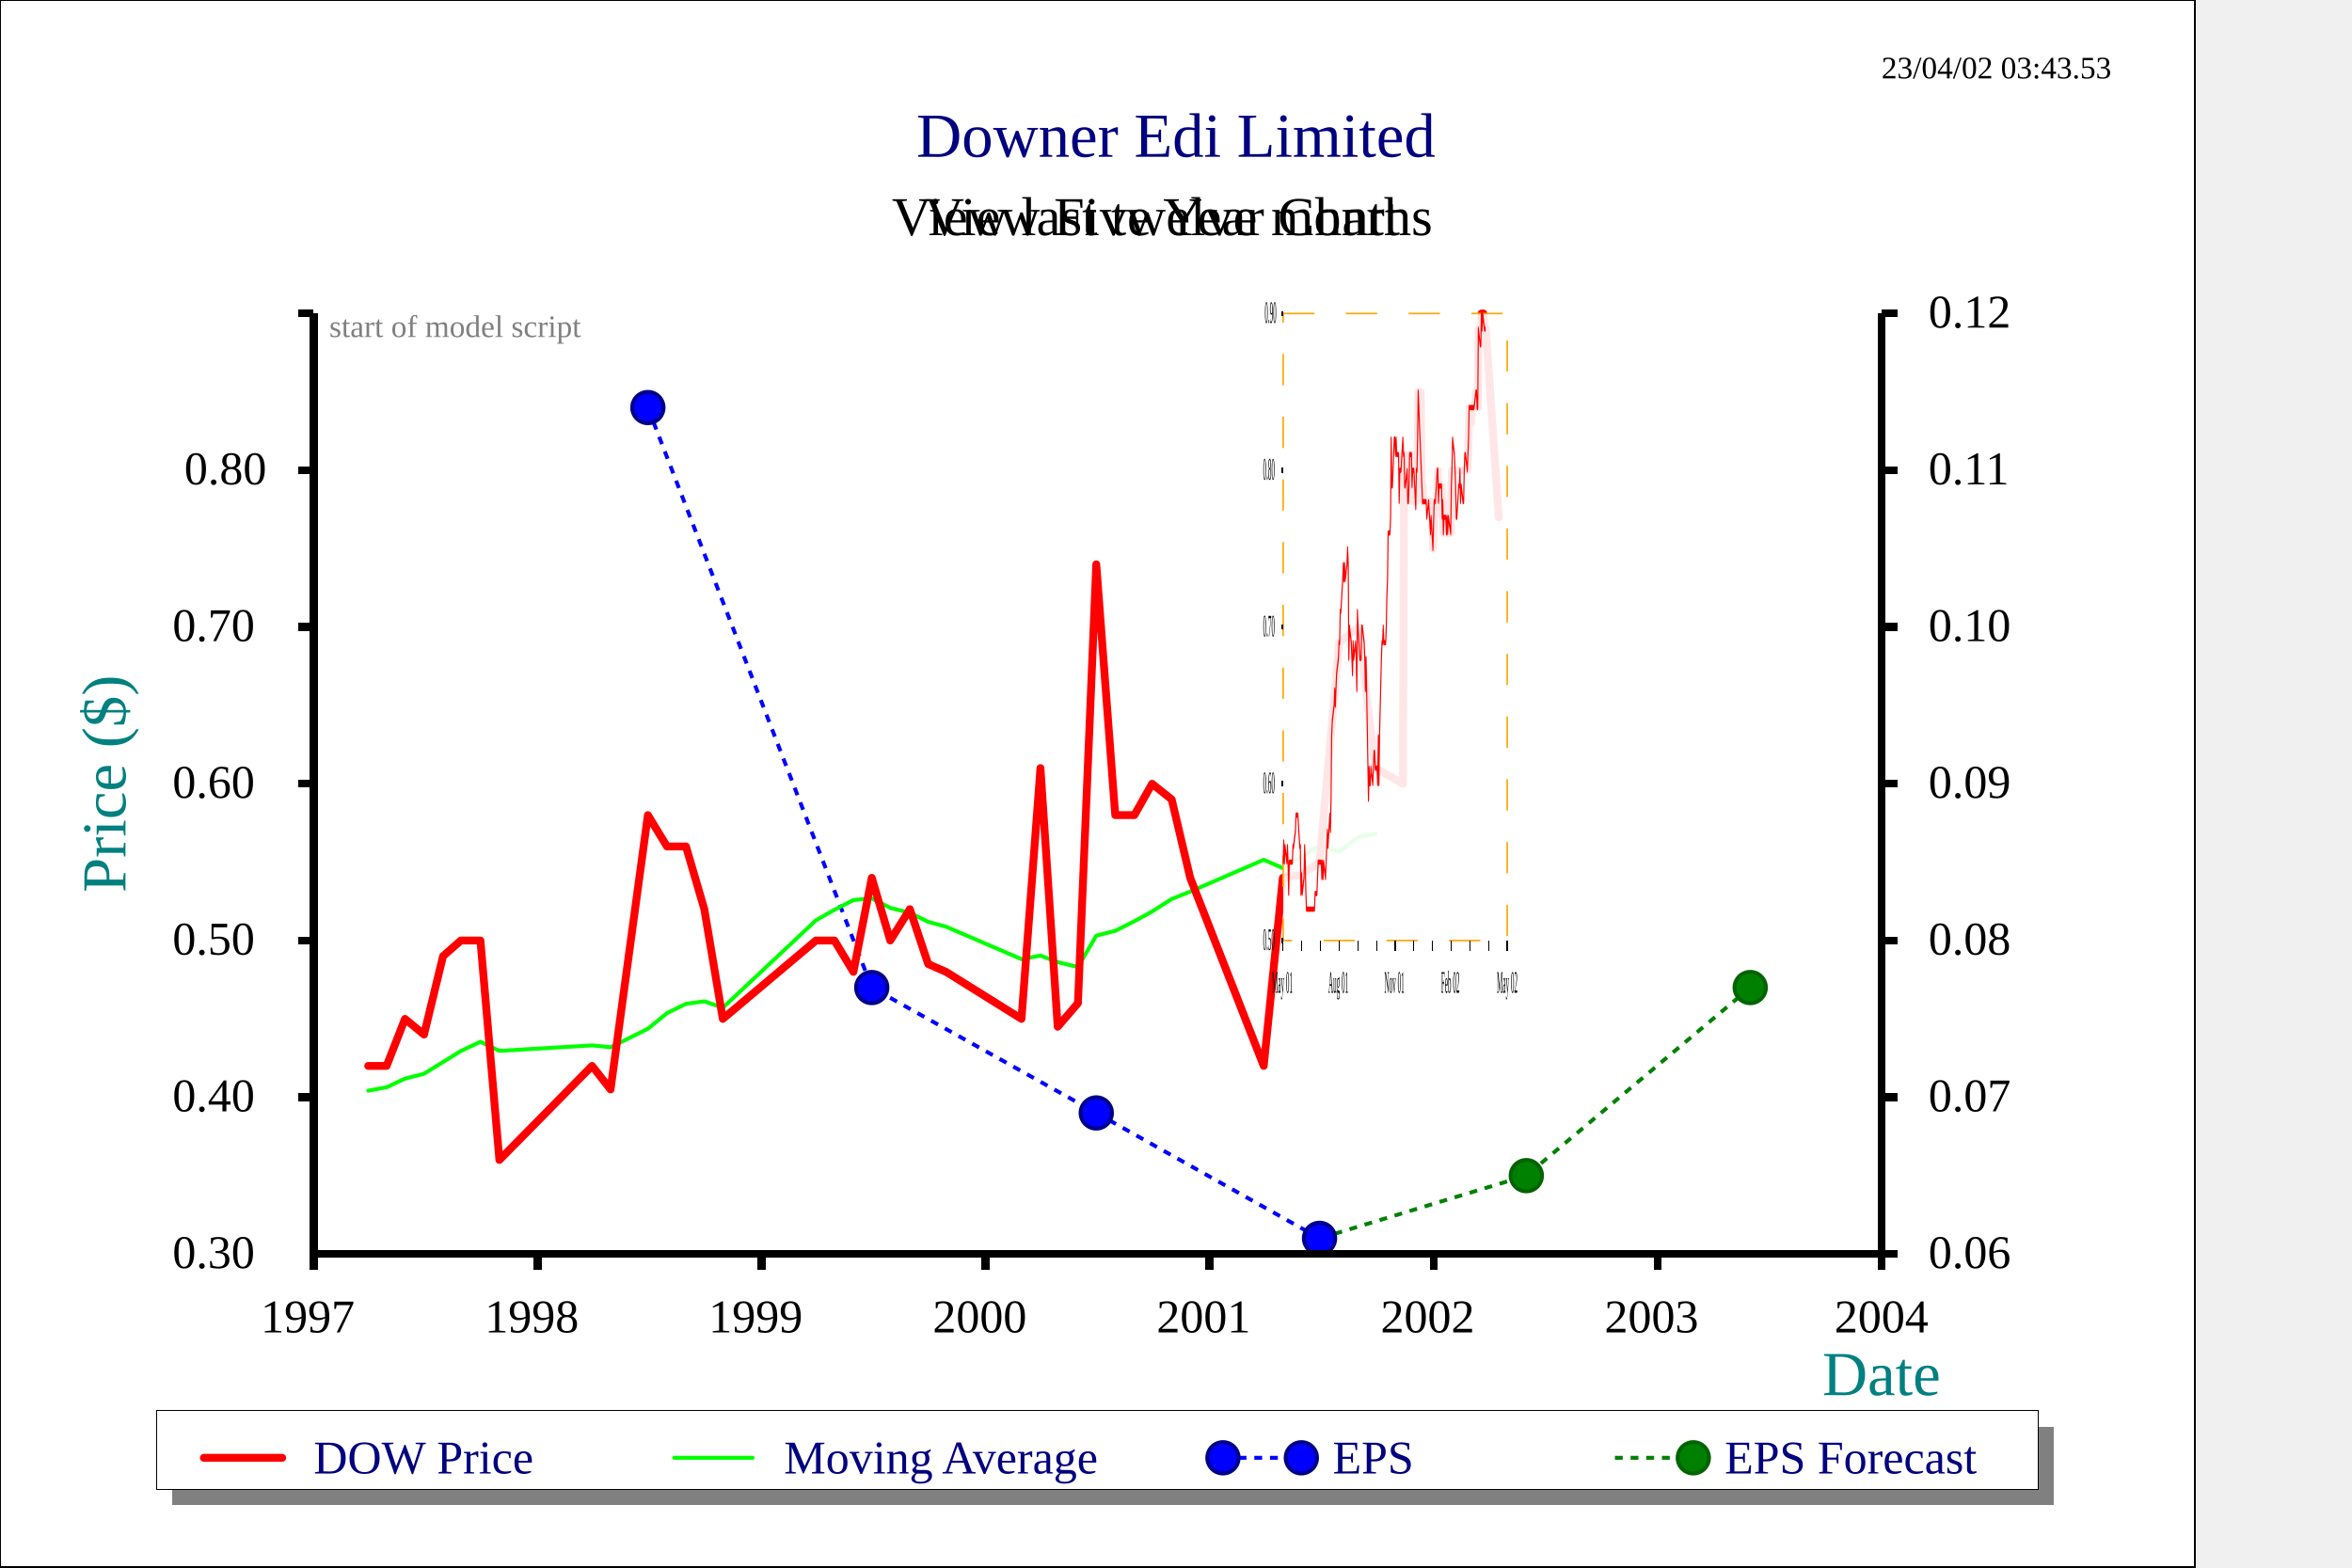
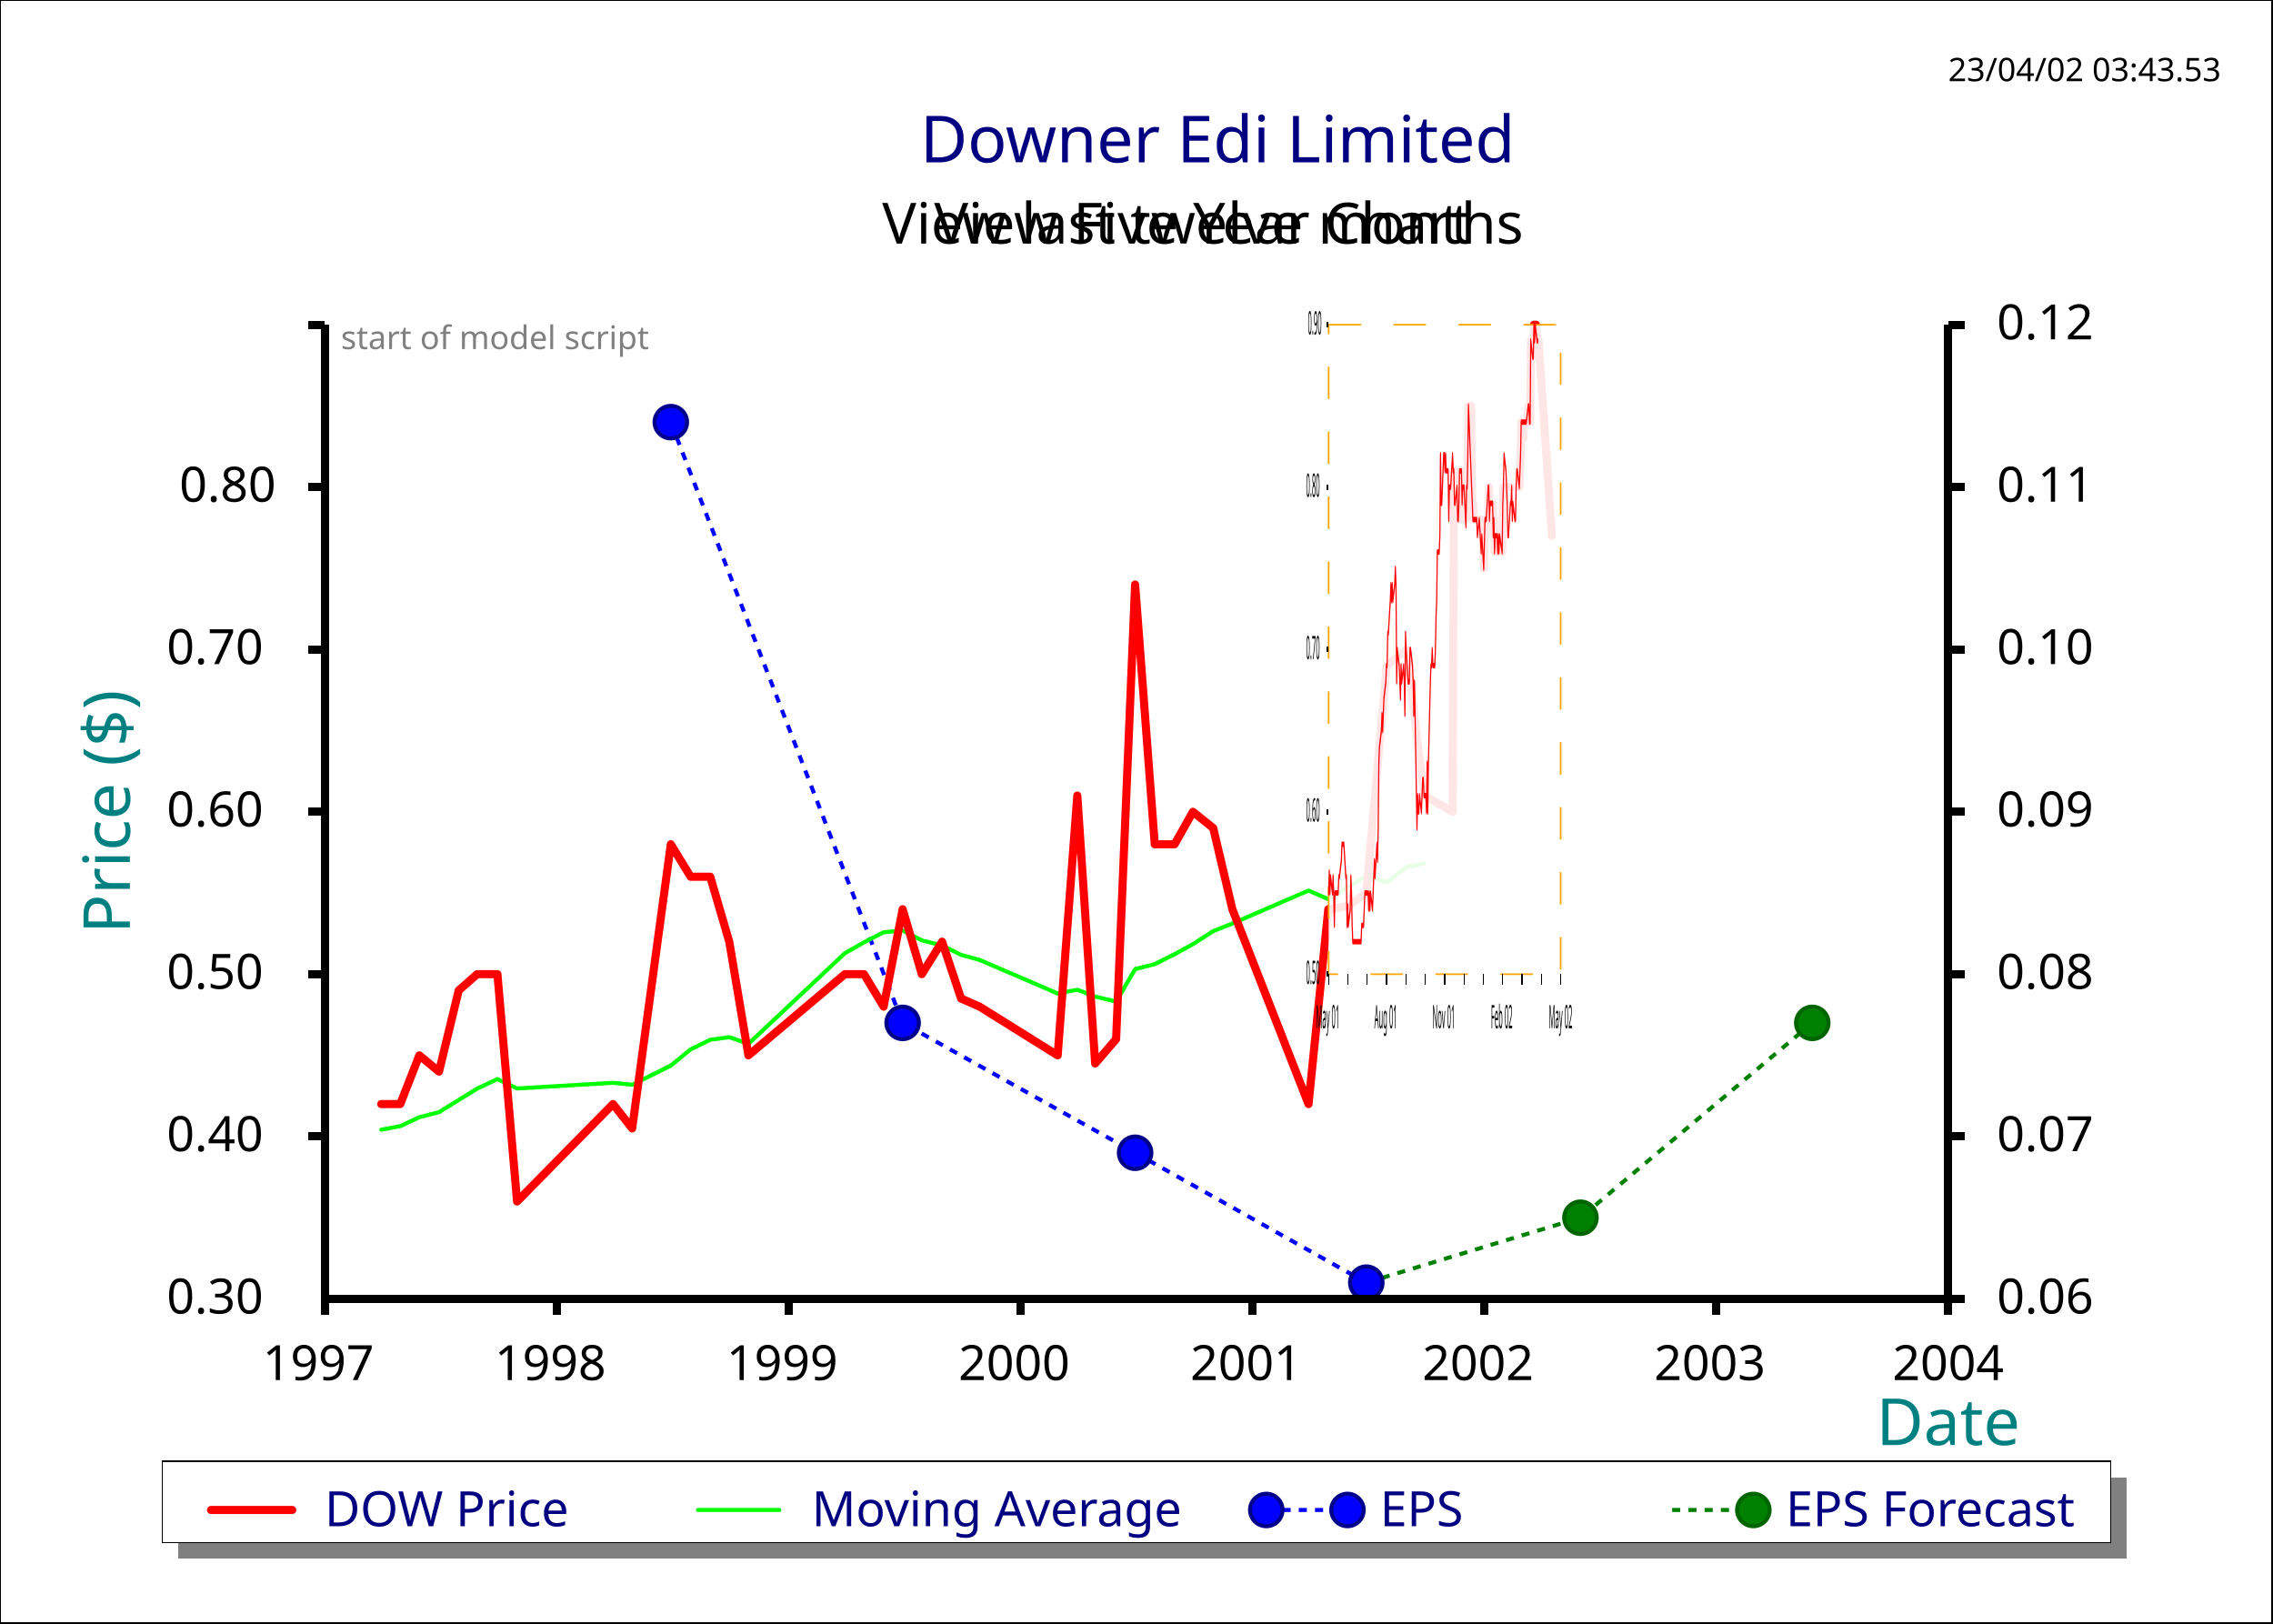
- <svg xmlns="http://www.w3.org/2000/svg" xmlns:xlink="http://www.w3.org/1999/xlink" width="600px" height="400px" viewBox="0 0 15001 10001" preserveAspectRatio="xMidYMin meet" zoomAndPan="magnify">
+ <svg xmlns="http://www.w3.org/2000/svg" xmlns:xlink="http://www.w3.org/1999/xlink" width="100%" height="100%" viewBox="0 0 14001 10001" preserveAspectRatio="xMidYMid meet" zoomAndPan="magnify">
  <style type="text/css">
		
+ 		text { font-family: sans-serif; }
		text.chartTitle { fill:navy; font-size:400; text-anchor:middle; }
		path.price          { stroke:red ; stroke-width:50; stroke-linejoin:round; stroke-linecap:round; fill:none; }
		path.movingAverage  { stroke:lime ; stroke-width:25; stroke-linejoin:round; stroke-linecap:round; fill:none; }
		path.eps            { stroke:blue ; marker:url(#epsMarker); fill:none; stroke-dasharray:50,50 ; stroke-width:25 }
		path.epsfc          { stroke:green ; marker-mid:url(#epsfcMarker); marker-end:url(#epsfcMarker) ; fill:none; stroke-dasharray:50,50 ; stroke-width:25}
		text.xAxisLabels    { font-size:300; text-anchor:middle; }
		text.priceLabels    { font-size:300; text-anchor:end; baseline-shift:-30% }
		text.EPSLabels      { font-size:300; text-anchor:start; baseline-shift:-30% }
		text.xAxisTitle     { fill:teal; font-size:400; text-anchor:middle; }
		text.yAxisTitle     { fill:teal; font-size:400; text-anchor:middle; }
		path.axes           { fill:none; stroke:black; stroke-width:50 ; shape-rendering:crispEdges }
		text.legendText     { fill:navy; font-size:300; }
		circle.epsMarker    { fill:blue ; stroke:darkblue }
		circle.epsfcMarker  { fill:green ; stroke:darkgreen }
		rect.twelveMonthZoom      { fill:white ; fill-opacity:0.9 ; stroke-width:10 ; stroke:orange ; stroke-linejoin:round ; stroke-dasharray:200 200 }
		.hide           { stroke:none ; fill:white ; fill-opacity:0 }

		text.changeViewLink   { font-size:350 ; text-anchor:middle;}
		g.fiveYearChart     {  }
		g.twelveMonthChart     {  }
		
	</style>
  <defs>
    <g id="chartTitle">
-       <text class="chartTitle" x="0" y="500">Downer Edi Limited</text>
+       <text class="chartTitle" x="0" y="500" font-size="400">Downer Edi Limited</text>
    </g>
    <g id="legend">
      <name>Legend</name>
      <g style="fill:gray; stroke:black; stroke-width:0" shape-rendering="crispEdges">
        <rect x="100" y="100" width="12000" height="500" />
      </g>
      <g style="fill:white; stroke:black; stroke-width:6" shape-rendering="crispEdges">
        <rect x="0" y="0" width="12000" height="500" />
      </g>
      <g>
        <path class="price" d="M 300 300 h 500" />
        <text x="1000" y="400" class="legendText">DOW Price</text>
        <path class="movingAverage" d="M 3300 300 h 500" />
        <text x="4000" y="400" class="legendText">Moving Average</text>
        <path class="eps" d="M 6800 300 h 500" />
        <text x="7500" y="400" class="legendText">EPS</text>
        <path class="epsfc" d="M 9300 300 h 500" />
        <text x="10000" y="400" class="legendText">EPS Forecast</text>
      </g>
    </g>
    <g id="xAxisTitle">
      <text x="0" y="0" class="xAxisTitle">Date</text>
    </g>
    <g id="yAxisTitle">
      <text x="0" y="0" class="yAxisTitle">Price ($)</text>
    </g>
    <marker id="epsMarker" markerWidth="10" markerHeight="10" refX="5" refY="5">
      <circle class="epsMarker" cx="5" cy="5" r="4" />
    </marker>
    <marker id="epsfcMarker" markerWidth="10" markerHeight="10" refX="5" refY="5">
      <circle class="epsfcMarker" cx="5" cy="5" r="4" />
    </marker>
  </defs>
  <g>
    <rect x="0" y="0" width="14000" height="10000" style="fill:white; stroke:black; stroke-width:15" shape-rendering="crispEdges" />
  </g>
  <g id="debug" transform="translate(2100,1900)">
    <text style="font-size:200;fill:grey">
      <tspan x="0" y="250">start of model script</tspan>
    </text>
  </g>
  <g id="fiveYearChart" class="fiveYearChart">
    <use xlink:href="#legend" x="1000" y="9000" />
    <g transform="translate(2000,2000)">
      <path class="epsfc" d=" M  6416 5900 7735 5500 9163 4300" />
      <path class="eps" d=" M  2132 600 3560 4300 4992 5100 6416 5900" />
      <path class="movingAverage" d=" M  348.2 4958 465.6 4936 582.9 4881 704.2 4850 825.5 4775 939 4705 1064 4646 1185 4704 1776 4669 1894 4681 2132 4563 2254 4463 2375 4404 2492 4388 2610 4429 3204 3871 3322 3804 3443 3742 3560 3731 3678 3792 3803 3823 3920 3881 4034 3912 4515 4119 4636 4096 4746 4138 4875 4169 4992 3969 5113 3938 5235 3877 5348 3815 5473 3735 5591 3688 6060 3485 6182 3538 6303 3464 6416 3395 6541 3433 6663 3341 6772 3318" />
      <path class="price" d=" M  348.2 4800 465.6 4800 582.9 4500 704.2 4600 825.5 4100 939 4000 1064 4000 1185 5400 1776 4800 1894 4950 2132 3200 2254 3400 2375 3400 2492 3800 2610 4500 3204 4000 3322 4000 3443 4200 3560 3600 3678 4000 3803 3800 3920 4150 4034 4200 4515 4500 4636 2900 4746 4550 4875 4400 4992 1600 5113 3200 5235 3200 5348 3000 5473 3100 5591 3600 6060 4800 6182 3600 6303 3580 6416 3500 6541 2100 6663 2000 6772 2900 6948 3000 6956 900 6960 1100 6964 1100 6968 1100 6972 1100 6976 1100 6980 1200 6984 1200 6987 1100 6991 900 6995 900 6999 900 7003 900 7007 1000 7011 1000 7015 1000 7019 1200 7023 1200 7027 1200 7031 1100 7034 1000 7038 1100 7042 800 7046 500 7050 500 7054 500 7058 500 7062 500 7066 1000 7070 1100 7074 1100 7077 1200 7081 1200 7085 1200 7089 1200 7093 1200 7097 1200 7109 1200 7113 1200 7117 1200 7121 1200 7124 1200 7128 1300 7132 1300 7136 1300 7140 1500 7148 1200 7152 1200 7156 1200 7160 1200 7164 1200 7167 1200 7171 1000 7175 1200 7179 1200 7183 1200 7187 1200 7191 1200 7195 1100 7199 1300 7203 1200 7207 1400 7210 1300 7214 1300 7218 1300 7222 1300 7226 1400 7230 1300 7234 1400 7238 1400 7242 1400 7246 1400 7250 1400 7254 1400 7257 1100 7261 1000 7359 1000 7363 900 7367 800 7371 600 7375 700 7379 700 7383 700 7387 600 7390 600 7394 600 7398 600 7402 600 7406 600 7410 600 7414 500 7418 500 7422 600 7426 600 7430 100 7433 100 7437 100 7441 200 7445 200 7449 0 7453 100 7457 0 7461 0 7469 100 7473 100 7477 100 7559 1300" />
      <path class="axes" d="M 0 6000 v 100 M 1429 6000 v 100 M 2857 6000 v 100 M 4286 6000 v 100 M 5714 6000 v 100 M 7143 6000 v 100 M 8571 6000 v 100 M 10000 6000 v 100 " />
      <text id="XLabels" class="xAxisLabels">
        <tspan x="0" y="6500">1997</tspan>
        <tspan x="1429" y="6500">1998</tspan>
        <tspan x="2857" y="6500">1999</tspan>
        <tspan x="4286" y="6500">2000</tspan>
        <tspan x="5714" y="6500">2001</tspan>
        <tspan x="7143" y="6500">2002</tspan>
        <tspan x="8571" y="6500">2003</tspan>
        <tspan x="10000" y="6500">2004</tspan>
      </text>
      <path class="axes" d="M 0 0 h -100 M 0 1000 h -100 M 0 2000 h -100 M 0 3000 h -100 M 0 4000 h -100 M 0 5000 h -100 " />
      <text id="YLabels" class="priceLabels">
        <tspan x="-300" y="6000">  0.30</tspan>
        <tspan x="-300" y="5000">  0.40</tspan>
        <tspan x="-300" y="4000">  0.50</tspan>
        <tspan x="-300" y="3000">  0.60</tspan>
        <tspan x="-300" y="2000">  0.70</tspan>
        <tspan x="-300" y="1000">  0.80</tspan>
      </text>
      <path class="axes" d="M 10000 0 v 6000" />
      <path class="axes" d="M 10000 0 h 100 M 10000 1000 h 100 M 10000 2000 h 100 M 10000 3000 h 100 M 10000 4000 h 100 M 10000 5000 h 100 M 10000 6000 h 100 " />
      <text id="EPSLabels" class="EPSLabels">
        <tspan x="10300" y="6000">  0.06</tspan>
        <tspan x="10300" y="5000">  0.07</tspan>
        <tspan x="10300" y="4000">  0.08</tspan>
        <tspan x="10300" y="3000">  0.09</tspan>
        <tspan x="10300" y="2000">  0.10</tspan>
        <tspan x="10300" y="1000">  0.11</tspan>
        <tspan x="10300" y="0">  0.12</tspan>
      </text>
      <animate id="fadeOutFiveYear" attributeType="CSS" attributeName="opacity" from="1" to="0" begin="twelveMonthLinkGroup.click" dur="1s" fill="freeze" />
      <animate id="fadeInFiveYear" attributeType="CSS" attributeName="opacity" from="0" to="1" begin="fiveYearLink.click" dur="1s" fill="freeze" />
    </g>
  </g>
  <g id="twelveMonthLinkGroup">
    <g id="twelveMonthHighlights">
      <g transform="translate(2000,2000)">
        <rect id="twelveMonthBox" class="twelveMonthZoom" x="6184" y="0" width="1428.991" height="4000">
          <animate attributeName="stroke-dashoffset" attributeType="CSS" from="0" to="400" begin="twelveMonthLinkGroup.mouseover" dur="1s" end="twelveMonthLinkGroup.mouseout" fill="freeze" repeatCount="indefinite" additive="sum" />
        </rect>
      </g>
      <text id="twelveMonthLink" class="changeViewLink" x="7500" y="1500">
				View last twelve months
				<set attributeType="CSS" attributeName="text-decoration" to="underline" begin="twelveMonthLinkGroup.mouseover" dur="0.1s" fill="freeze" />
        <set attributeType="CSS" attributeName="text-decoration" to="none" begin="twelveMonthLinkGroup.mouseout" dur="0.1s" fill="freeze" />
      </text>
    </g>
    <g transform="translate(8184, 2000) scale(0.1428991, 0.6666667)">
      <g id="twelveMonthChart">
        <path class="axes" d="M 0 6000 v 100 M 833.3 6000 v 100 M 1667 6000 v 100 M 2500 6000 v 100 M 3333 6000 v 100 M 4167 6000 v 100 M 5000 6000 v 100 M 5833 6000 v 100 M 6667 6000 v 100 M 7500 6000 v 100 M 8333 6000 v 100 M 9167 6000 v 100 M 10000 6000 v 100 " />
        <path class="price" d=" M  0 5250 27.4 5055 54.79 5250 82.19 5100 164.4 5250 191.8 5100 219.2 5250 246.6 5550 274 5250 356.2 5250 383.6 5250 411 5250 438.4 5100 465.8 5100 547.9 4950 575.3 4800 602.7 4800 630.1 4800 657.5 4800 739.7 5100 767.1 5100 794.5 5550 821.9 5370 849.3 5550 931.5 5400 958.9 5100 986.3 5250 1014 5550 1041 5700 1151 5700 1178 5700 1205 5700 1233 5700 1315 5700 1342 5700 1370 5700 1397 5700 1425 5550 1507 5550 1534 5400 1562 5250 1589 5250 1616 5250 1699 5250 1726 5400 1753 5250 1781 5400 1808 5250 1890 5400 1918 5250 1945 5100 1973 4950 2000 5100 2082 4800 2110 4950 2137 4650 2164 4050 2192 3900 2274 3750 2301 3600 2329 3750 2356 3600 2384 3450 2466 3300 2493 3150 2521 3150 2548 2850 2575 2850 2658 2550 2685 2400 2712 2550 2740 2400 2767 2550 2849 2400 2877 2250 2904 2400 2932 3300 2959 3000 3041 3150 3068 3300 3096 3450 3123 3150 3151 3300 3233 3150 3260 3300 3288 3600 3315 2850 3342 3000 3425 3300 3452 3300 3479 3300 3507 3000 3534 3000 3616 3150 3644 3300 3671 3600 3699 3300 3726 3600 3808 4650 3836 4350 3863 4500 3890 4500 3918 4350 4000 4500 4027 4350 4055 4200 4082 4200 4110 4350 4192 4350 4219 4500 4247 4050 4274 4500 4301 4050 4384 3300 4411 3150 4438 3150 4466 3000 4493 3150 4575 3150 4603 3000 4630 2700 4658 2550 4685 2100 4767 2100 4795 1950 4822 1200 4849 1650 4877 1650 4959 1200 4986 1200 5014 1350 5041 1200 5068 1350 5151 1350 5178 1800 5205 1500 5233 1500 5260 1500 5342 1200 5370 1350 5397 1350 5425 1650 5452 1650 5534 1500 5562 1800 5589 1800 5616 1650 5644 1350 5726 1350 5753 1650 5781 1500 5808 1500 5836 1500 5918 1860 5945 1500 5973 1500 6000 1200 6027 750 6164 1500 6192 1650 6219 1800 6301 1800 6329 1800 6356 1800 6384 1800 6411 1950 6493 1800 6575 2100 6603 1950 6685 2250 6740 1800 6767 1800 6795 1800 6877 1500 6904 1500 6932 1800 6959 1650 6986 1650 7068 1650 7096 1950 7123 1800 7151 2100 7178 1950 7260 1950 7288 2100 7315 1950 7342 2100 7370 1950 7479 2100 7507 1650 7534 1500 7562 1200 7644 1350 7671 1500 7699 1650 7726 1950 7753 1950 7836 1650 7863 1650 7890 1500 7918 1800 7945 1650 8027 1800 8055 1800 8082 1500 8110 1350 8137 1350 8219 1500 8247 1350 8274 1200 8301 900 8521 900 8603 750 8630 750 8658 900 8685 900 8712 150 8795 300 8822 300 8849 0 8877 150 8904 0 8986 150 9014 150" />
        <text id="XLabels" class="xAxisLabels">
          <tspan x="0" y="6500">May 01</tspan>
          <tspan x="2500" y="6500">Aug 01</tspan>
          <tspan x="5000" y="6500">Nov 01</tspan>
          <tspan x="7500" y="6500">Feb 02</tspan>
          <tspan x="10000" y="6500">May 02</tspan>
        </text>
        <path class="axes" d="M 0 0 h -100 M 0 1500 h -100 M 0 3000 h -100 M 0 4500 h -100 M 0 6000 h -100 " />
        <text id="twelveMonthPriceLabels" class="priceLabels">
          <tspan x="-300" y="6000">  0.50</tspan>
          <tspan x="-300" y="4500">  0.60</tspan>
          <tspan x="-300" y="3000">  0.70</tspan>
          <tspan x="-300" y="1500">  0.80</tspan>
          <tspan x="-300" y="0">  0.90</tspan>
        </text>
        <animateTransform id="expandTwelveScale" attributeType="XML" attributeName="transform" type="scale" from="1 1" to="6.998 1.5" begin="twelveMonthLinkGroup.click" dur="1s" fill="freeze" additive="replace" />
        <animateTransform id="expandTwelveTrans" attributeType="XML" attributeName="transform" type="translate" by="-6184 -0" begin="twelveMonthLinkGroup.click" dur="1s" fill="freeze" additive="replace" />
        <set attributeType="CSS" attributeName="opacity" to="1" begin="fiveYearLink.click" dur="1s" />
        <animateTransform id="shrinkTwelveTrans" attributeType="XML" attributeName="transform" type="translate" from="1 1" to="6184, 0" begin="fiveYearLink.click" dur="1s" fill="freeze" additive="sum" />
        <animateTransform id="shrinkTwelveScale" attributeType="XML" attributeName="transform" type="scale" from="1 1" to="0.143, 0.667" begin="fiveYearLink.click" dur="1s" fill="freeze" additive="sum" />
      </g>
    </g>
  </g>
  <text id="fiveYearLink" class="changeViewLink" x="7500" y="1500">
		View Five Year Chart
		<set attributeType="CSS" attributeName="text-decoration" to="underline" begin="fiveYearLink.mouseover" fill="freeze" />
    <set attributeType="CSS" attributeName="text-decoration" to="none" begin="fiveYearLink.mouseout" fill="freeze" />
  </text>
  <g>
    <text x="12000" y="500" style="font-size:200">23/04/02 03:43.53</text>
    <use xlink:href="#chartTitle" x="7500" y="500" />
    <use xlink:href="#xAxisTitle" x="12000" y="8900" />
    <use xlink:href="#yAxisTitle" transform="translate(800,5000) rotate(-90)" />
    <path class="axes" d="M 2000,2000 v 6000 h 10000 " />
  </g>
</svg>
